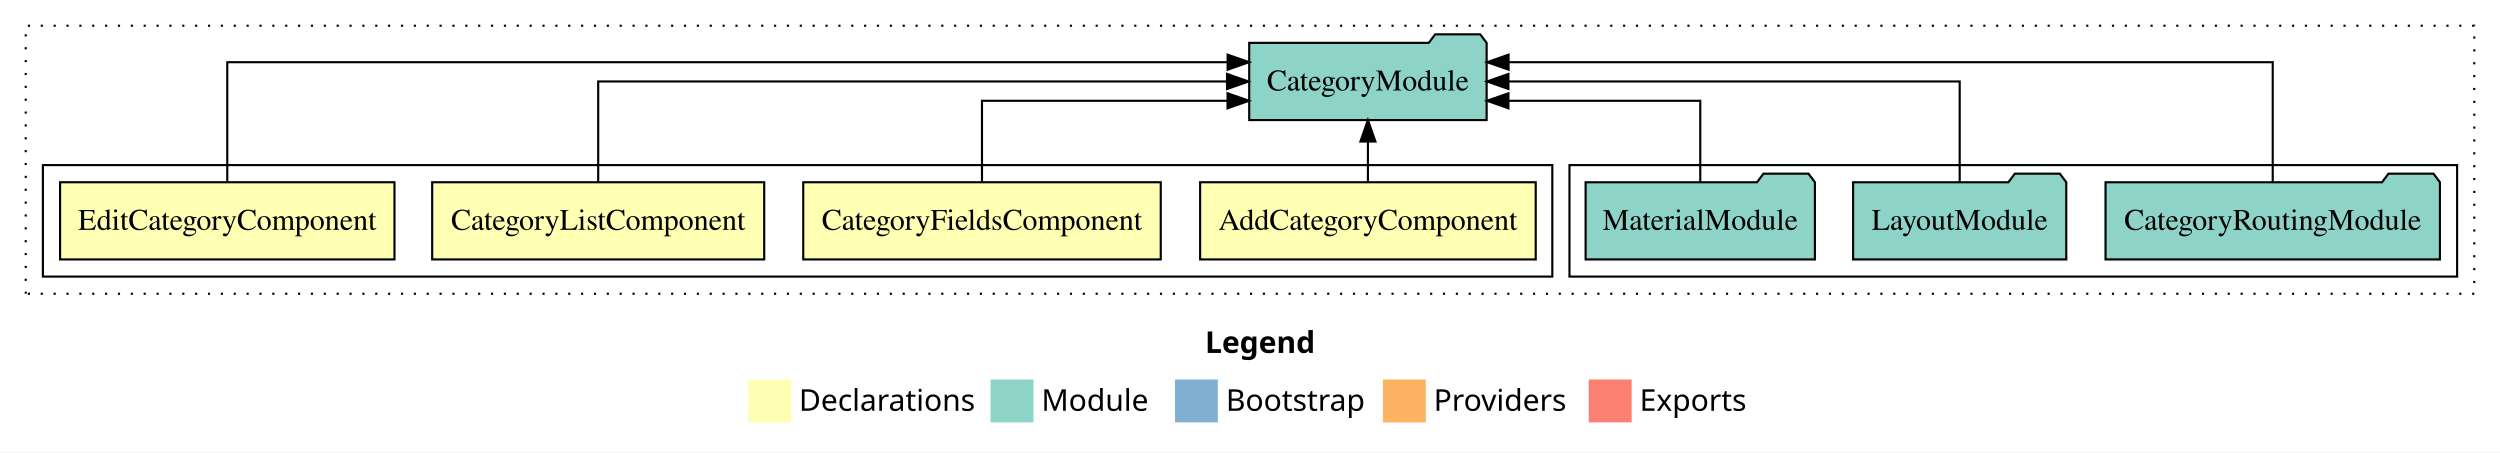
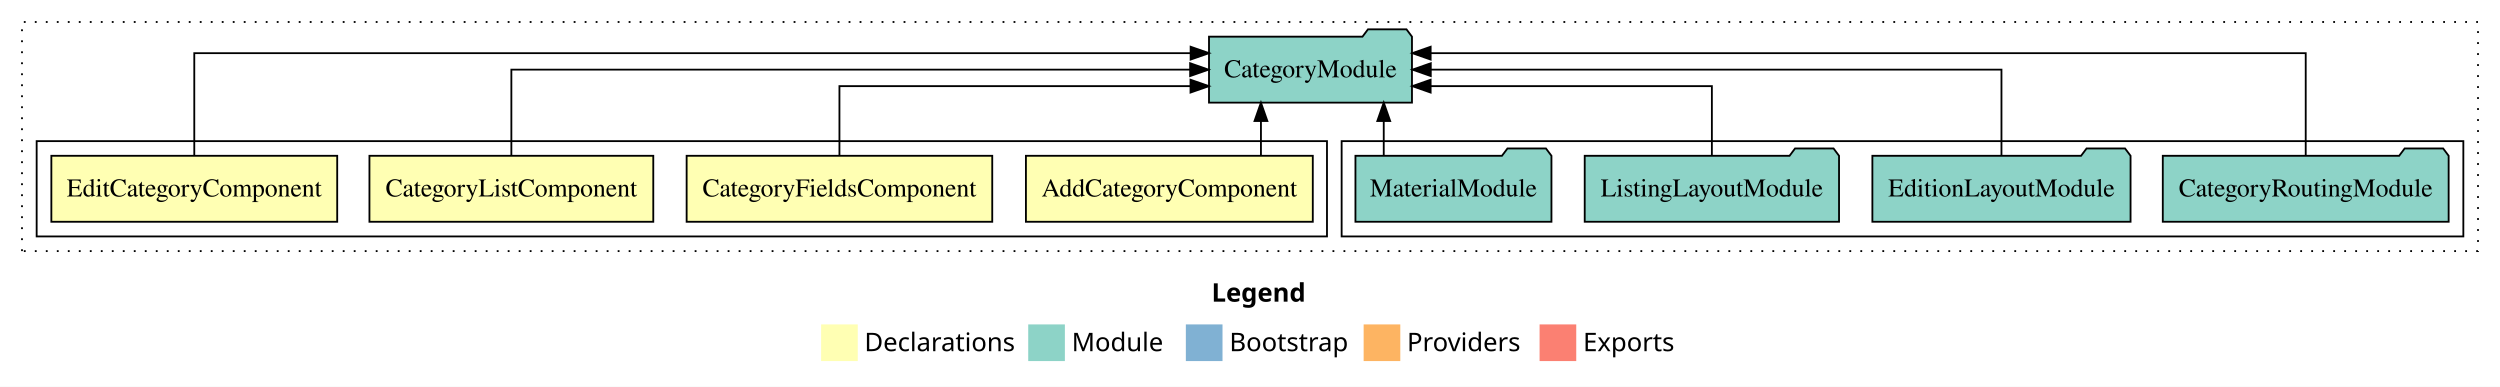
- <svg xmlns="http://www.w3.org/2000/svg" width="1166pt" height="211pt" viewBox="0.00 0.00 1166.00 211.00">
+ <svg xmlns="http://www.w3.org/2000/svg" width="1364pt" height="211pt" viewBox="0.00 0.00 1364.00 211.00">
  <g id="graph0" class="graph" transform="scale(1 1) rotate(0) translate(4 207)">
-     <polygon fill="white" stroke="transparent" points="-4,4 -4,-207 1162,-207 1162,4 -4,4" />
-     <text text-anchor="start" x="558.01" y="-42.4" font-family="Times-12" font-weight="bold" font-size="14.00">Legend</text>
-     <polygon fill="#ffffb3" stroke="transparent" points="345,-10 345,-30 365,-30 365,-10 345,-10" />
-     <text text-anchor="start" x="368.63" y="-15.4" font-family="Times-12" font-size="14.00">  Declarations</text>
-     <polygon fill="#8dd3c7" stroke="transparent" points="458,-10 458,-30 478,-30 478,-10 458,-10" />
-     <text text-anchor="start" x="481.73" y="-15.4" font-family="Times-12" font-size="14.00">  Module</text>
-     <polygon fill="#80b1d3" stroke="transparent" points="544,-10 544,-30 564,-30 564,-10 544,-10" />
-     <text text-anchor="start" x="567.78" y="-15.4" font-family="Times-12" font-size="14.00">  Bootstrap</text>
-     <polygon fill="#fdb462" stroke="transparent" points="641,-10 641,-30 661,-30 661,-10 641,-10" />
-     <text text-anchor="start" x="664.67" y="-15.4" font-family="Times-12" font-size="14.00">  Providers</text>
-     <polygon fill="#fb8072" stroke="transparent" points="737,-10 737,-30 757,-30 757,-10 737,-10" />
-     <text text-anchor="start" x="760.73" y="-15.4" font-family="Times-12" font-size="14.00">  Exports</text>
+     <polygon fill="white" stroke="transparent" points="-4,4 -4,-207 1360,-207 1360,4 -4,4" />
+     <text text-anchor="start" x="657.01" y="-42.4" font-family="Times-12" font-weight="bold" font-size="14.00">Legend</text>
+     <polygon fill="#ffffb3" stroke="transparent" points="444,-10 444,-30 464,-30 464,-10 444,-10" />
+     <text text-anchor="start" x="467.63" y="-15.4" font-family="Times-12" font-size="14.00">  Declarations</text>
+     <polygon fill="#8dd3c7" stroke="transparent" points="557,-10 557,-30 577,-30 577,-10 557,-10" />
+     <text text-anchor="start" x="580.73" y="-15.4" font-family="Times-12" font-size="14.00">  Module</text>
+     <polygon fill="#80b1d3" stroke="transparent" points="643,-10 643,-30 663,-30 663,-10 643,-10" />
+     <text text-anchor="start" x="666.78" y="-15.4" font-family="Times-12" font-size="14.00">  Bootstrap</text>
+     <polygon fill="#fdb462" stroke="transparent" points="740,-10 740,-30 760,-30 760,-10 740,-10" />
+     <text text-anchor="start" x="763.67" y="-15.4" font-family="Times-12" font-size="14.00">  Providers</text>
+     <polygon fill="#fb8072" stroke="transparent" points="836,-10 836,-30 856,-30 856,-10 836,-10" />
+     <text text-anchor="start" x="859.73" y="-15.4" font-family="Times-12" font-size="14.00">  Exports</text>
    <g id="clust1" class="cluster">
-       <polygon fill="none" stroke="black" stroke-dasharray="1,5" points="8,-70 8,-195 1150,-195 1150,-70 8,-70" />
+       <polygon fill="none" stroke="black" stroke-dasharray="1,5" points="8,-70 8,-195 1348,-195 1348,-70 8,-70" />
    </g>
    <g id="clust7" class="cluster">
-       <polygon fill="none" stroke="black" points="728,-78 728,-130 1142,-130 1142,-78 728,-78" />
+       <polygon fill="none" stroke="black" points="728,-78 728,-130 1340,-130 1340,-78 728,-78" />
    </g>
    <g id="clust2" class="cluster">
      <polygon fill="none" stroke="black" points="16,-78 16,-130 720,-130 720,-78 16,-78" />
    </g>
    <g id="node1" class="node">
      <polygon fill="#ffffb3" stroke="black" points="712.26,-122 555.74,-122 555.74,-86 712.26,-86 712.26,-122" />
      <text text-anchor="middle" x="634" y="-99.8" font-family="Times,serif" font-size="14.00">AddCategoryComponent</text>
    </g>
    <g id="node5" class="node">
-       <polygon fill="#8dd3c7" stroke="black" points="689.37,-187 686.37,-191 665.37,-191 662.37,-187 578.63,-187 578.63,-151 689.37,-151 689.37,-187" />
-       <text text-anchor="middle" x="634" y="-164.8" font-family="Times,serif" font-size="14.00">CategoryModule</text>
+       <polygon fill="#8dd3c7" stroke="black" points="766.37,-187 763.37,-191 742.37,-191 739.37,-187 655.63,-187 655.63,-151 766.37,-151 766.37,-187" />
+       <text text-anchor="middle" x="711" y="-164.8" font-family="Times,serif" font-size="14.00">CategoryModule</text>
    </g>
    <g id="edge1" class="edge">
-       <path fill="none" stroke="black" d="M634,-122.11C634,-122.11 634,-140.99 634,-140.99" />
-       <polygon fill="black" stroke="black" points="630.5,-140.99 634,-150.99 637.5,-140.99 630.5,-140.99" />
+       <path fill="none" stroke="black" d="M683.97,-122.11C683.97,-122.11 683.97,-140.99 683.97,-140.99" />
+       <polygon fill="black" stroke="black" points="680.47,-140.99 683.97,-150.99 687.47,-140.99 680.47,-140.99" />
    </g>
    <g id="node2" class="node">
      <polygon fill="#ffffb3" stroke="black" points="537.37,-122 370.63,-122 370.63,-86 537.37,-86 537.37,-122" />
      <text text-anchor="middle" x="454" y="-99.8" font-family="Times,serif" font-size="14.00">CategoryFieldsComponent</text>
    </g>
    <g id="edge2" class="edge">
-       <path fill="none" stroke="black" d="M454,-122.03C454,-138.4 454,-160 454,-160 454,-160 568.53,-160 568.53,-160" />
-       <polygon fill="black" stroke="black" points="568.53,-163.5 578.53,-160 568.53,-156.5 568.53,-163.5" />
+       <path fill="none" stroke="black" d="M454,-122.03C454,-138.4 454,-160 454,-160 454,-160 645.55,-160 645.55,-160" />
+       <polygon fill="black" stroke="black" points="645.55,-163.5 655.55,-160 645.55,-156.5 645.55,-163.5" />
    </g>
    <g id="node3" class="node">
      <polygon fill="#ffffb3" stroke="black" points="352.43,-122 197.57,-122 197.57,-86 352.43,-86 352.43,-122" />
      <text text-anchor="middle" x="275" y="-99.8" font-family="Times,serif" font-size="14.00">CategoryListComponent</text>
    </g>
    <g id="edge3" class="edge">
-       <path fill="none" stroke="black" d="M275,-122.11C275,-141.34 275,-169 275,-169 275,-169 568.3,-169 568.3,-169" />
-       <polygon fill="black" stroke="black" points="568.3,-172.5 578.3,-169 568.3,-165.5 568.3,-172.5" />
+       <path fill="none" stroke="black" d="M275,-122.11C275,-141.34 275,-169 275,-169 275,-169 645.34,-169 645.34,-169" />
+       <polygon fill="black" stroke="black" points="645.34,-172.5 655.34,-169 645.34,-165.5 645.34,-172.5" />
    </g>
    <g id="node4" class="node">
      <polygon fill="#ffffb3" stroke="black" points="179.98,-122 24.02,-122 24.02,-86 179.98,-86 179.98,-122" />
      <text text-anchor="middle" x="102" y="-99.8" font-family="Times,serif" font-size="14.00">EditCategoryComponent</text>
    </g>
    <g id="edge4" class="edge">
-       <path fill="none" stroke="black" d="M102,-122.29C102,-144.21 102,-178 102,-178 102,-178 568.57,-178 568.57,-178" />
-       <polygon fill="black" stroke="black" points="568.57,-181.5 578.57,-178 568.57,-174.5 568.57,-181.5" />
+       <path fill="none" stroke="black" d="M102,-122.29C102,-144.21 102,-178 102,-178 102,-178 645.61,-178 645.61,-178" />
+       <polygon fill="black" stroke="black" points="645.61,-181.5 655.61,-178 645.61,-174.5 645.61,-181.5" />
    </g>
    <g id="node6" class="node">
-       <polygon fill="#8dd3c7" stroke="black" points="1133.98,-122 1130.98,-126 1109.98,-126 1106.98,-122 978.02,-122 978.02,-86 1133.98,-86 1133.98,-122" />
-       <text text-anchor="middle" x="1056" y="-99.8" font-family="Times,serif" font-size="14.00">CategoryRoutingModule</text>
+       <polygon fill="#8dd3c7" stroke="black" points="1331.98,-122 1328.98,-126 1307.98,-126 1304.98,-122 1176.02,-122 1176.02,-86 1331.98,-86 1331.98,-122" />
+       <text text-anchor="middle" x="1254" y="-99.8" font-family="Times,serif" font-size="14.00">CategoryRoutingModule</text>
    </g>
    <g id="edge5" class="edge">
-       <path fill="none" stroke="black" d="M1056,-122.29C1056,-144.21 1056,-178 1056,-178 1056,-178 699.6,-178 699.6,-178" />
-       <polygon fill="black" stroke="black" points="699.6,-174.5 689.6,-178 699.6,-181.5 699.6,-174.5" />
+       <path fill="none" stroke="black" d="M1254,-122.29C1254,-144.21 1254,-178 1254,-178 1254,-178 776.56,-178 776.56,-178" />
+       <polygon fill="black" stroke="black" points="776.56,-174.5 766.56,-178 776.56,-181.5 776.56,-174.5" />
    </g>
    <g id="node7" class="node">
-       <polygon fill="#8dd3c7" stroke="black" points="959.71,-122 956.71,-126 935.71,-126 932.71,-122 860.29,-122 860.29,-86 959.71,-86 959.71,-122" />
-       <text text-anchor="middle" x="910" y="-99.8" font-family="Times,serif" font-size="14.00">LayoutModule</text>
+       <polygon fill="#8dd3c7" stroke="black" points="1158.43,-122 1155.43,-126 1134.43,-126 1131.43,-122 1017.57,-122 1017.57,-86 1158.43,-86 1158.43,-122" />
+       <text text-anchor="middle" x="1088" y="-99.8" font-family="Times,serif" font-size="14.00">EditionLayoutModule</text>
    </g>
    <g id="edge6" class="edge">
-       <path fill="none" stroke="black" d="M910,-122.11C910,-141.34 910,-169 910,-169 910,-169 699.52,-169 699.52,-169" />
-       <polygon fill="black" stroke="black" points="699.52,-165.5 689.52,-169 699.52,-172.5 699.52,-165.5" />
+       <path fill="none" stroke="black" d="M1088,-122.11C1088,-141.34 1088,-169 1088,-169 1088,-169 776.63,-169 776.63,-169" />
+       <polygon fill="black" stroke="black" points="776.63,-165.5 766.63,-169 776.63,-172.5 776.63,-165.5" />
    </g>
    <g id="node8" class="node">
+       <polygon fill="#8dd3c7" stroke="black" points="999.38,-122 996.38,-126 975.38,-126 972.38,-122 860.62,-122 860.62,-86 999.38,-86 999.38,-122" />
+       <text text-anchor="middle" x="930" y="-99.8" font-family="Times,serif" font-size="14.00">ListingLayoutModule</text>
+     </g>
+     <g id="edge7" class="edge">
+       <path fill="none" stroke="black" d="M930,-122.03C930,-138.4 930,-160 930,-160 930,-160 776.55,-160 776.55,-160" />
+       <polygon fill="black" stroke="black" points="776.55,-156.5 766.55,-160 776.55,-163.5 776.55,-156.5" />
+     </g>
+     <g id="node9" class="node">
      <polygon fill="#8dd3c7" stroke="black" points="842.47,-122 839.47,-126 818.47,-126 815.47,-122 735.53,-122 735.53,-86 842.47,-86 842.47,-122" />
      <text text-anchor="middle" x="789" y="-99.8" font-family="Times,serif" font-size="14.00">MaterialModule</text>
    </g>
-     <g id="edge7" class="edge">
-       <path fill="none" stroke="black" d="M789,-122.03C789,-138.4 789,-160 789,-160 789,-160 699.52,-160 699.52,-160" />
-       <polygon fill="black" stroke="black" points="699.52,-156.5 689.52,-160 699.52,-163.5 699.52,-156.5" />
+     <g id="edge8" class="edge">
+       <path fill="none" stroke="black" d="M750.97,-122.11C750.97,-122.11 750.97,-140.99 750.97,-140.99" />
+       <polygon fill="black" stroke="black" points="747.47,-140.99 750.97,-150.99 754.47,-140.99 747.47,-140.99" />
    </g>
  </g>
</svg>
